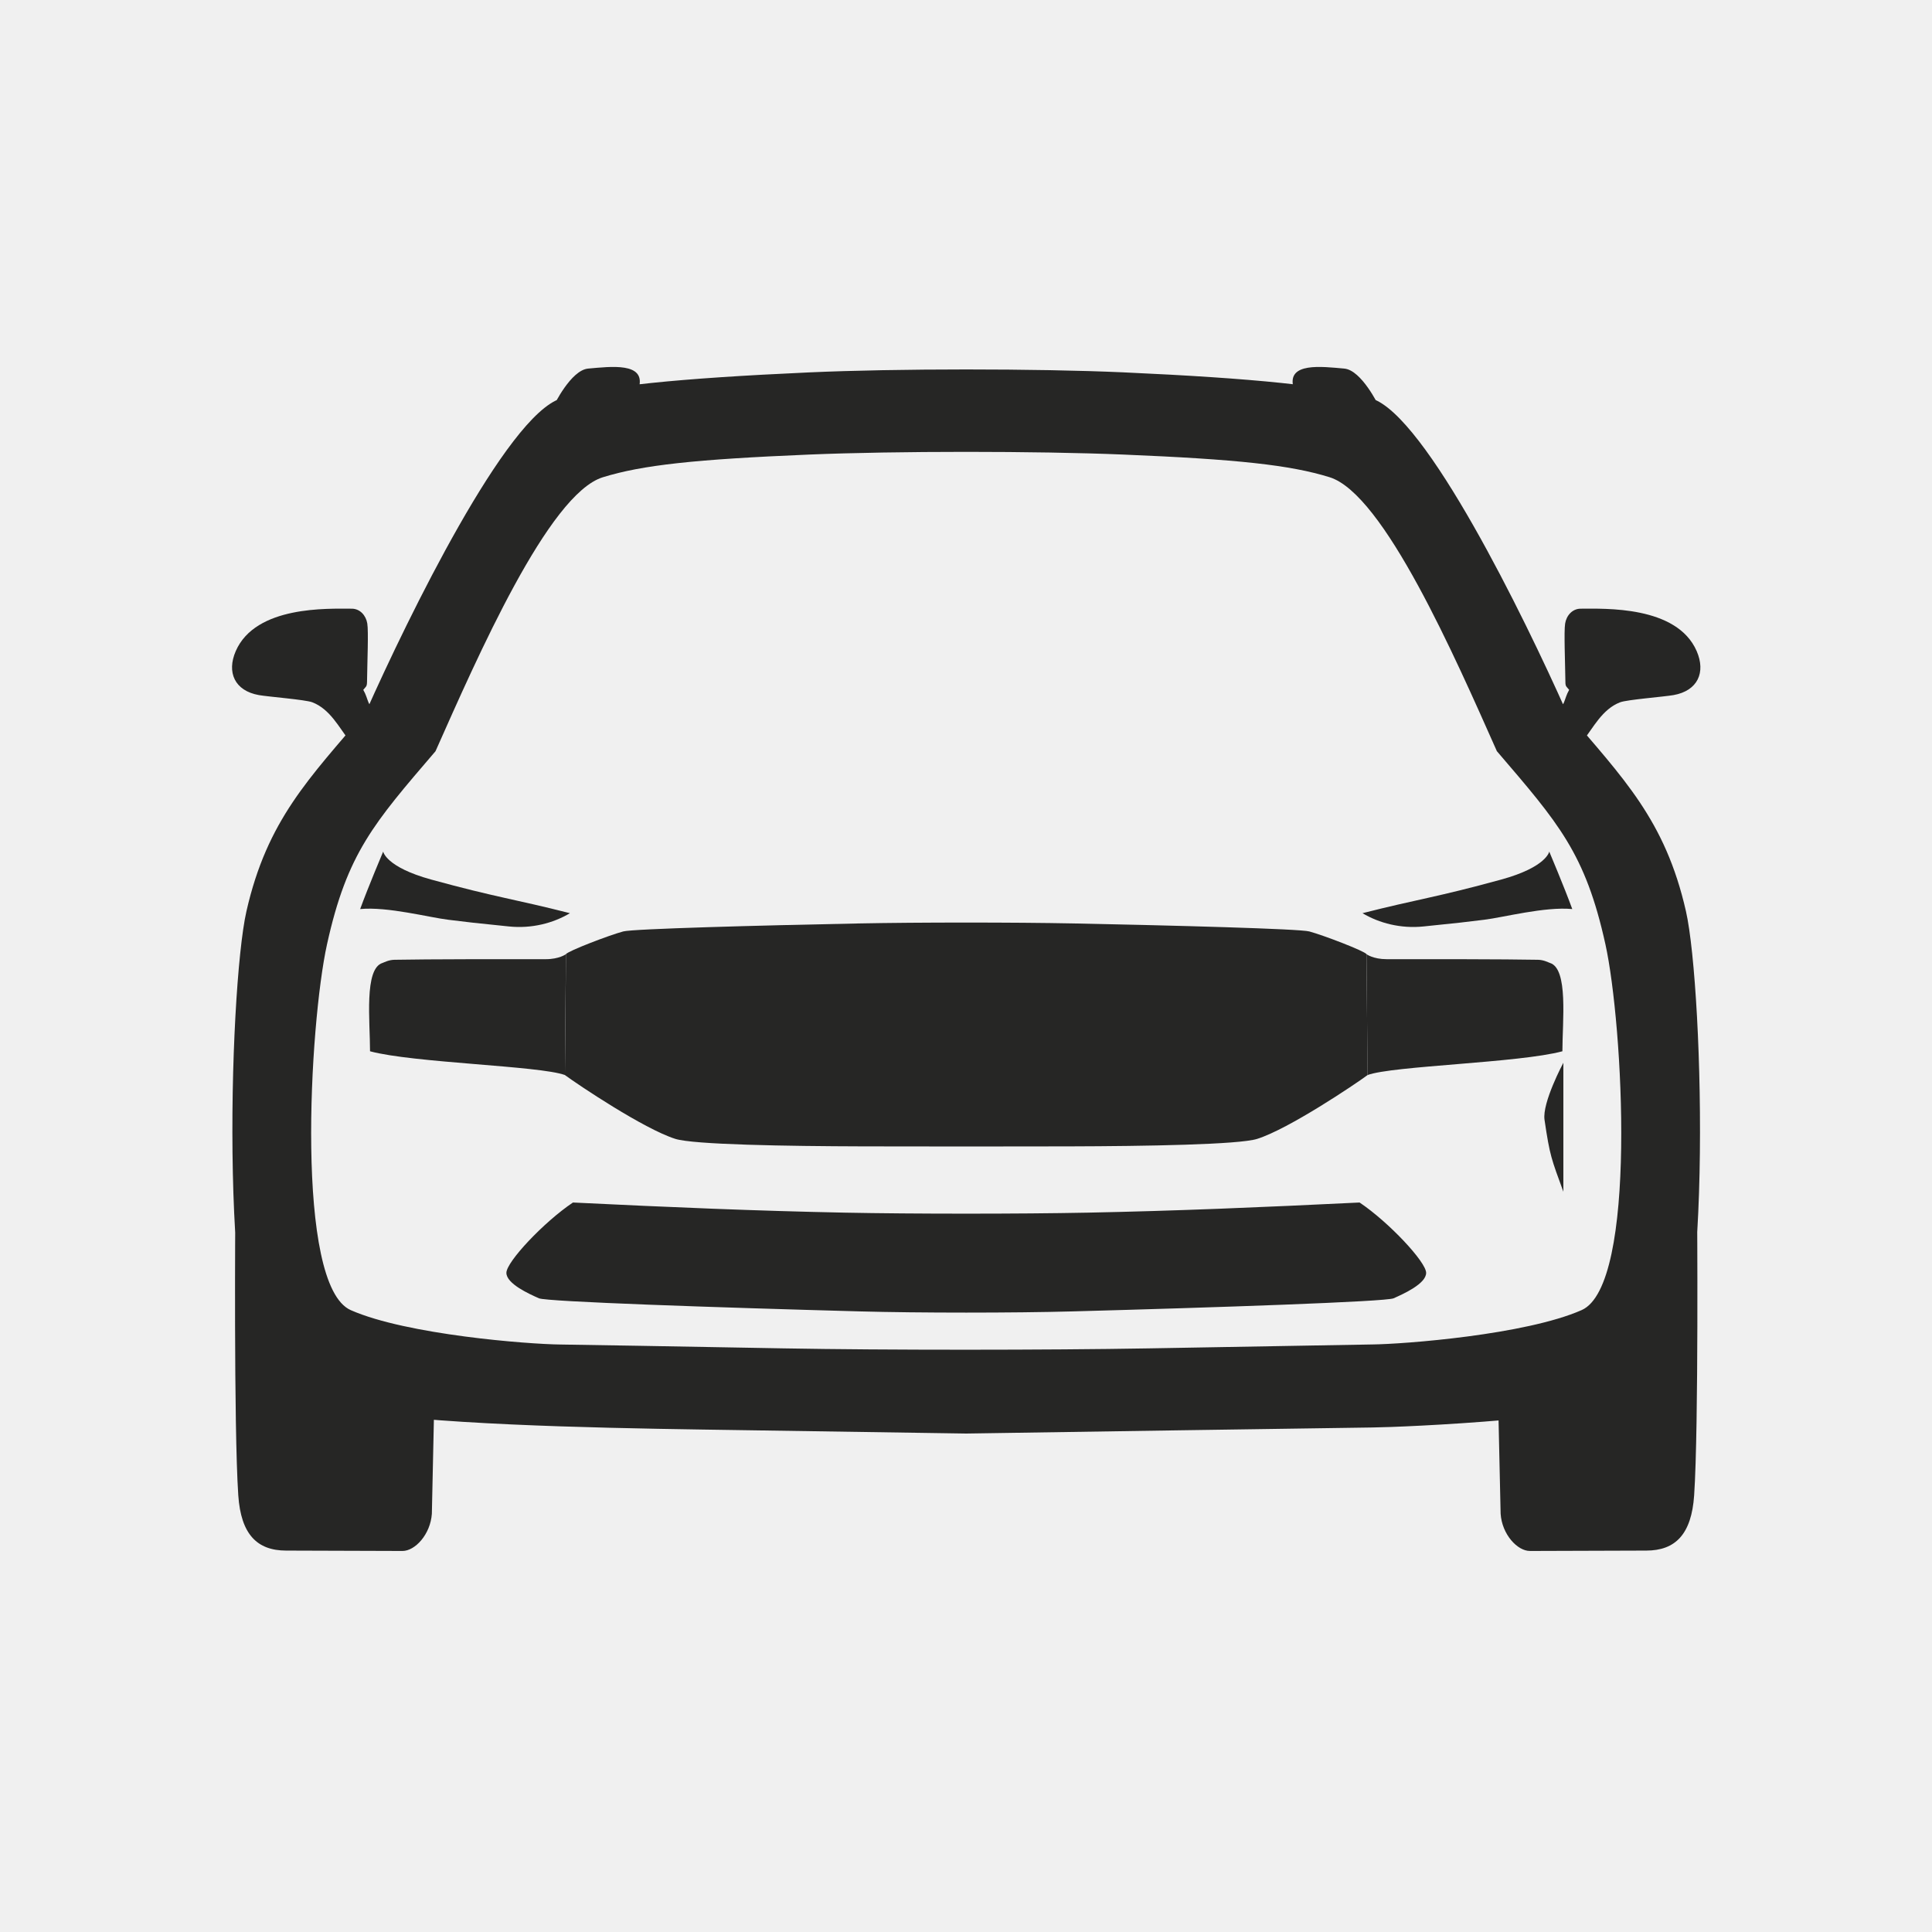
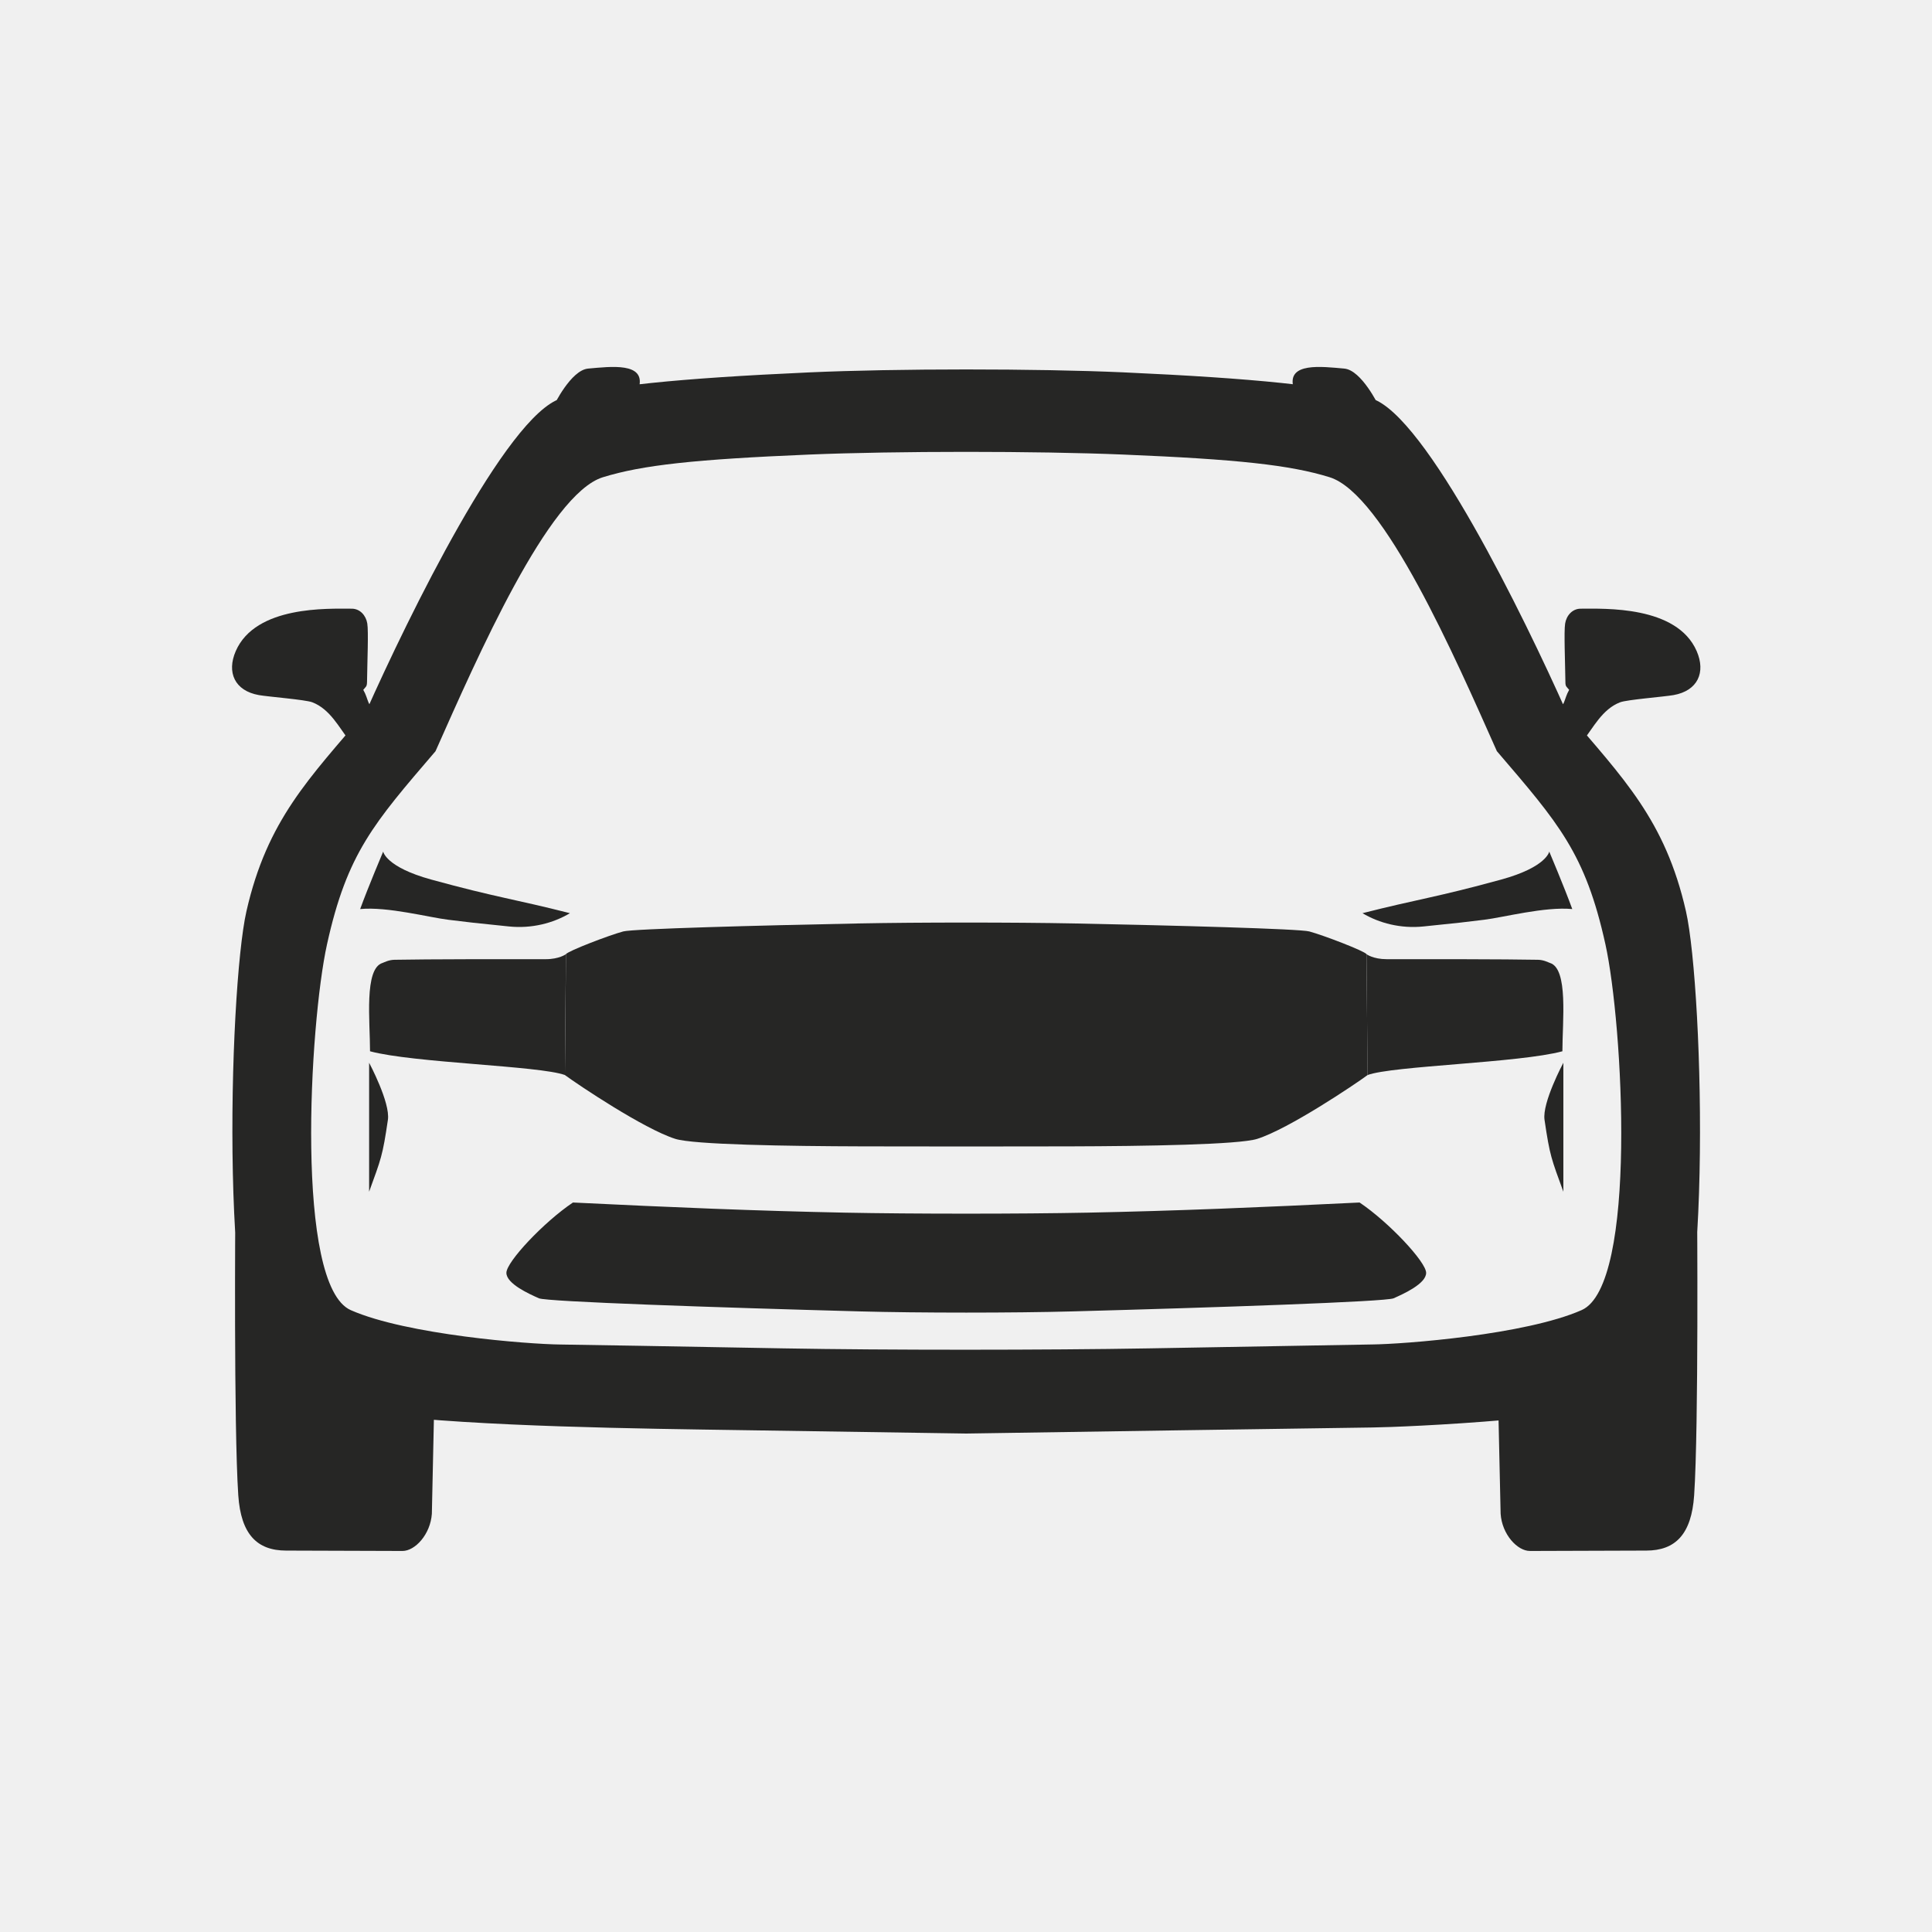
<svg xmlns="http://www.w3.org/2000/svg" width="36" height="36" viewBox="0 0 36 36" fill="none">
  <g clip-path="url(#clip0_311_7079)">
-     <path d="M30.735 25.743C30.412 25.843 27.92 26.31 27.92 26.31L27.962 28.207C27.988 28.593 28.275 28.901 28.509 28.9L30.677 28.893C31.218 28.892 31.519 28.59 31.568 27.862C31.654 26.584 31.623 22.51 31.623 22.51C31.077 22.57 31.059 25.643 30.735 25.743ZM5.274 25.743C4.95 25.643 4.931 22.57 4.385 22.51C4.385 22.51 4.354 26.584 4.44 27.862C4.489 28.59 4.79 28.892 5.331 28.893L7.499 28.9C7.733 28.901 8.02 28.593 8.047 28.207L8.088 26.31C8.088 26.31 5.597 25.843 5.274 25.743ZM15.078 8.47C16.693 8.403 19.314 8.403 20.929 8.47C23.055 8.558 24.038 8.664 24.774 8.892C25.786 9.205 27.113 12.246 27.892 13.997C29.04 15.337 29.541 15.898 29.915 17.597C30.24 19.074 30.519 23.951 29.471 24.412C28.424 24.873 26.16 25.046 25.569 25.052C25.267 25.056 23.277 25.091 21.403 25.125C19.526 25.158 16.482 25.159 14.605 25.125C12.732 25.091 10.741 25.056 10.439 25.053C9.848 25.047 7.584 24.873 6.537 24.413C5.489 23.952 5.767 19.075 6.093 17.598C6.467 15.899 6.967 15.338 8.115 13.998C8.894 12.247 10.221 9.206 11.233 8.893C11.969 8.665 12.952 8.559 15.078 8.47ZM15.078 6.939C12.64 7.049 11.2 7.194 10.45 7.426C9.438 7.739 7.605 11.501 6.825 13.251C5.762 14.503 4.979 15.277 4.592 16.98C4.257 18.454 4.075 25.514 5.122 25.975C5.501 26.142 6.243 26.265 7.051 26.356C8.912 26.585 11.961 26.621 13.838 26.649C15.659 26.676 17.601 26.706 18.004 26.712C18.765 26.7 25.015 26.605 25.57 26.599C26.16 26.593 29.838 26.435 30.886 25.974C31.933 25.513 31.75 18.453 31.415 16.979C31.028 15.276 30.245 14.502 29.182 13.251C28.402 11.5 26.569 7.738 25.557 7.425C24.806 7.193 23.366 7.048 20.928 6.938C19.314 6.866 16.693 6.866 15.078 6.939ZM29.453 11.342C29.3 11.342 29.188 11.468 29.164 11.619C29.14 11.767 29.164 12.329 29.169 12.708C29.169 12.797 29.19 12.793 29.239 12.854C29.134 13.037 29.168 13.176 29.004 13.187C29.055 13.419 29.403 13.59 29.507 13.787C29.685 13.567 29.854 13.214 30.189 13.086C30.317 13.037 31.008 12.983 31.184 12.952C31.637 12.871 31.787 12.527 31.615 12.132C31.245 11.282 29.895 11.342 29.453 11.342ZM6.555 11.342C6.113 11.342 4.764 11.282 4.393 12.132C4.221 12.527 4.371 12.871 4.824 12.952C5 12.983 5.691 13.037 5.819 13.086C6.154 13.214 6.323 13.567 6.501 13.787C6.605 13.59 6.954 13.419 7.004 13.187C6.84 13.176 6.875 13.037 6.769 12.854C6.818 12.793 6.837 12.797 6.839 12.708C6.844 12.329 6.868 11.767 6.844 11.619C6.82 11.468 6.708 11.342 6.555 11.342ZM15.746 22.596C14.117 22.564 12.494 22.496 10.676 22.407C10.132 22.772 9.434 23.515 9.436 23.718C9.436 23.92 9.857 24.11 10.043 24.192C10.188 24.256 13.369 24.364 16.026 24.436C17.119 24.466 18.891 24.466 19.983 24.436C22.641 24.364 25.822 24.256 25.967 24.192C26.152 24.11 26.574 23.92 26.574 23.718C26.574 23.515 25.877 22.772 25.334 22.407C23.515 22.496 21.893 22.564 20.263 22.596C19.016 22.621 16.993 22.621 15.746 22.596ZM16.003 17.207C14.144 17.244 11.791 17.307 11.613 17.356C11.351 17.426 10.582 17.721 10.545 17.78C10.545 18.151 10.526 19.802 10.526 20.032C10.761 20.205 11.995 21.035 12.583 21.221C12.921 21.329 14.661 21.357 16.082 21.361C17.144 21.364 18.866 21.364 19.928 21.361C21.348 21.357 23.089 21.329 23.427 21.221C24.015 21.035 25.249 20.205 25.483 20.032C25.483 19.802 25.464 18.151 25.464 17.78C25.427 17.721 24.658 17.426 24.397 17.356C24.218 17.307 21.865 17.244 20.006 17.207C18.901 17.185 17.108 17.185 16.003 17.207ZM28.78 20.866C28.733 20.546 29.131 19.803 29.131 19.803V22.206C28.908 21.592 28.88 21.547 28.78 20.866ZM25.049 6.868C24.62 6.83 23.986 6.75 24.099 7.21L25.689 7.559C25.689 7.559 25.371 6.897 25.049 6.868ZM10.959 6.868C10.637 6.897 10.319 7.559 10.319 7.559L11.909 7.21C12.022 6.75 11.388 6.83 10.959 6.868Z" fill="#262625" />
+     <path d="M30.735 25.743C30.412 25.843 27.92 26.31 27.92 26.31L27.962 28.207C27.988 28.593 28.275 28.901 28.509 28.9L30.677 28.893C31.218 28.892 31.519 28.59 31.568 27.862C31.654 26.584 31.623 22.51 31.623 22.51C31.077 22.57 31.059 25.643 30.735 25.743ZM5.274 25.743C4.95 25.643 4.931 22.57 4.385 22.51C4.385 22.51 4.354 26.584 4.44 27.862C4.489 28.59 4.79 28.892 5.331 28.893L7.499 28.9C7.733 28.901 8.02 28.593 8.047 28.207L8.088 26.31C8.088 26.31 5.597 25.843 5.274 25.743ZM15.078 8.47C16.693 8.403 19.314 8.403 20.929 8.47C23.055 8.558 24.038 8.664 24.774 8.892C25.786 9.205 27.113 12.246 27.892 13.997C29.04 15.337 29.541 15.898 29.915 17.597C30.24 19.074 30.519 23.951 29.471 24.412C28.424 24.873 26.16 25.046 25.569 25.052C25.267 25.056 23.277 25.091 21.403 25.125C19.526 25.158 16.482 25.159 14.605 25.125C12.732 25.091 10.741 25.056 10.439 25.053C9.848 25.047 7.584 24.873 6.537 24.413C5.489 23.952 5.767 19.075 6.093 17.598C6.467 15.899 6.967 15.338 8.115 13.998C8.894 12.247 10.221 9.206 11.233 8.893C11.969 8.665 12.952 8.559 15.078 8.47ZM15.078 6.939C12.64 7.049 11.2 7.194 10.45 7.426C9.438 7.739 7.605 11.501 6.825 13.251C5.762 14.503 4.979 15.277 4.592 16.98C4.257 18.454 4.075 25.514 5.122 25.975C5.501 26.142 6.243 26.265 7.051 26.356C8.912 26.585 11.961 26.621 13.838 26.649C15.659 26.676 17.601 26.706 18.004 26.712C18.765 26.7 25.015 26.605 25.57 26.599C26.16 26.593 29.838 26.435 30.886 25.974C31.933 25.513 31.75 18.453 31.415 16.979C31.028 15.276 30.245 14.502 29.182 13.251C28.402 11.5 26.569 7.738 25.557 7.425C24.806 7.193 23.366 7.048 20.928 6.938C19.314 6.866 16.693 6.866 15.078 6.939ZM29.453 11.342C29.3 11.342 29.188 11.468 29.164 11.619C29.14 11.767 29.164 12.329 29.169 12.708C29.169 12.797 29.19 12.793 29.239 12.854C29.134 13.037 29.168 13.176 29.004 13.187C29.055 13.419 29.403 13.59 29.507 13.787C29.685 13.567 29.854 13.214 30.189 13.086C30.317 13.037 31.008 12.983 31.184 12.952C31.637 12.871 31.787 12.527 31.615 12.132C31.245 11.282 29.895 11.342 29.453 11.342ZM6.555 11.342C6.113 11.342 4.764 11.282 4.393 12.132C4.221 12.527 4.371 12.871 4.824 12.952C5 12.983 5.691 13.037 5.819 13.086C6.154 13.214 6.323 13.567 6.501 13.787C6.605 13.59 6.954 13.419 7.004 13.187C6.84 13.176 6.875 13.037 6.769 12.854C6.818 12.793 6.837 12.797 6.839 12.708C6.844 12.329 6.868 11.767 6.844 11.619C6.82 11.468 6.708 11.342 6.555 11.342ZM15.746 22.596C14.117 22.564 12.494 22.496 10.676 22.407C10.132 22.772 9.434 23.515 9.436 23.718C9.436 23.92 9.857 24.11 10.043 24.192C10.188 24.256 13.369 24.364 16.026 24.436C17.119 24.466 18.891 24.466 19.983 24.436C22.641 24.364 25.822 24.256 25.967 24.192C26.152 24.11 26.574 23.92 26.574 23.718C26.574 23.515 25.877 22.772 25.334 22.407C23.515 22.496 21.893 22.564 20.263 22.596C19.016 22.621 16.993 22.621 15.746 22.596ZM16.003 17.207C14.144 17.244 11.791 17.307 11.613 17.356C11.351 17.426 10.582 17.721 10.545 17.78C10.545 18.151 10.526 19.802 10.526 20.032C10.761 20.205 11.995 21.035 12.583 21.221C12.921 21.329 14.661 21.357 16.082 21.361C17.144 21.364 18.866 21.364 19.928 21.361C21.348 21.357 23.089 21.329 23.427 21.221C24.015 21.035 25.249 20.205 25.483 20.032C25.483 19.802 25.464 18.151 25.464 17.78C25.427 17.721 24.658 17.426 24.397 17.356C24.218 17.307 21.865 17.244 20.006 17.207C18.901 17.185 17.108 17.185 16.003 17.207ZM7.228 20.866C7.275 20.546 6.878 19.803 6.878 19.803V22.206C7.1 21.592 7.128 21.547 7.228 20.866ZM28.78 20.866C28.733 20.546 29.131 19.803 29.131 19.803V22.206C28.908 21.592 28.88 21.547 28.78 20.866ZM25.049 6.868C24.62 6.83 23.986 6.75 24.099 7.21L25.689 7.559C25.689 7.559 25.371 6.897 25.049 6.868ZM10.959 6.868C10.637 6.897 10.319 7.559 10.319 7.559L11.909 7.21C12.022 6.75 11.388 6.83 10.959 6.868Z" fill="#262625" />
    <path d="M10.62 17.016C9.601 16.756 9.25 16.723 8.034 16.389C7.187 16.156 7.14 15.868 7.14 15.868C7.14 15.868 6.858 16.535 6.711 16.939C7.219 16.89 7.996 17.095 8.351 17.138C8.82 17.196 8.715 17.183 9.482 17.263C9.907 17.307 10.308 17.202 10.62 17.016ZM25.388 17.016C26.407 16.756 26.758 16.723 27.974 16.389C28.821 16.156 28.868 15.868 28.868 15.868C28.868 15.868 29.15 16.535 29.297 16.939C28.789 16.89 28.012 17.095 27.657 17.138C27.188 17.196 27.293 17.183 26.526 17.263C26.102 17.307 25.7 17.202 25.388 17.016ZM25.482 20.032C25.949 19.859 28.306 19.806 29.113 19.589C29.113 19.035 29.227 18.049 28.881 17.943C28.852 17.934 28.768 17.886 28.657 17.884C28.061 17.872 26.534 17.872 25.839 17.873C25.587 17.873 25.463 17.78 25.463 17.78L25.482 20.032ZM10.545 17.78C10.545 17.78 10.421 17.873 10.169 17.873C9.474 17.872 7.947 17.872 7.351 17.884C7.24 17.886 7.156 17.934 7.128 17.943C6.781 18.049 6.896 19.035 6.895 19.589C7.702 19.806 10.059 19.859 10.526 20.032L10.545 17.78Z" fill="#262625" />
  </g>
  <defs>
    <clipPath id="clip0_311_7079">
      <rect width="27.361" height="22.319" fill="white" transform="translate(4.32355 6.83777)" />
    </clipPath>
  </defs>
</svg>
